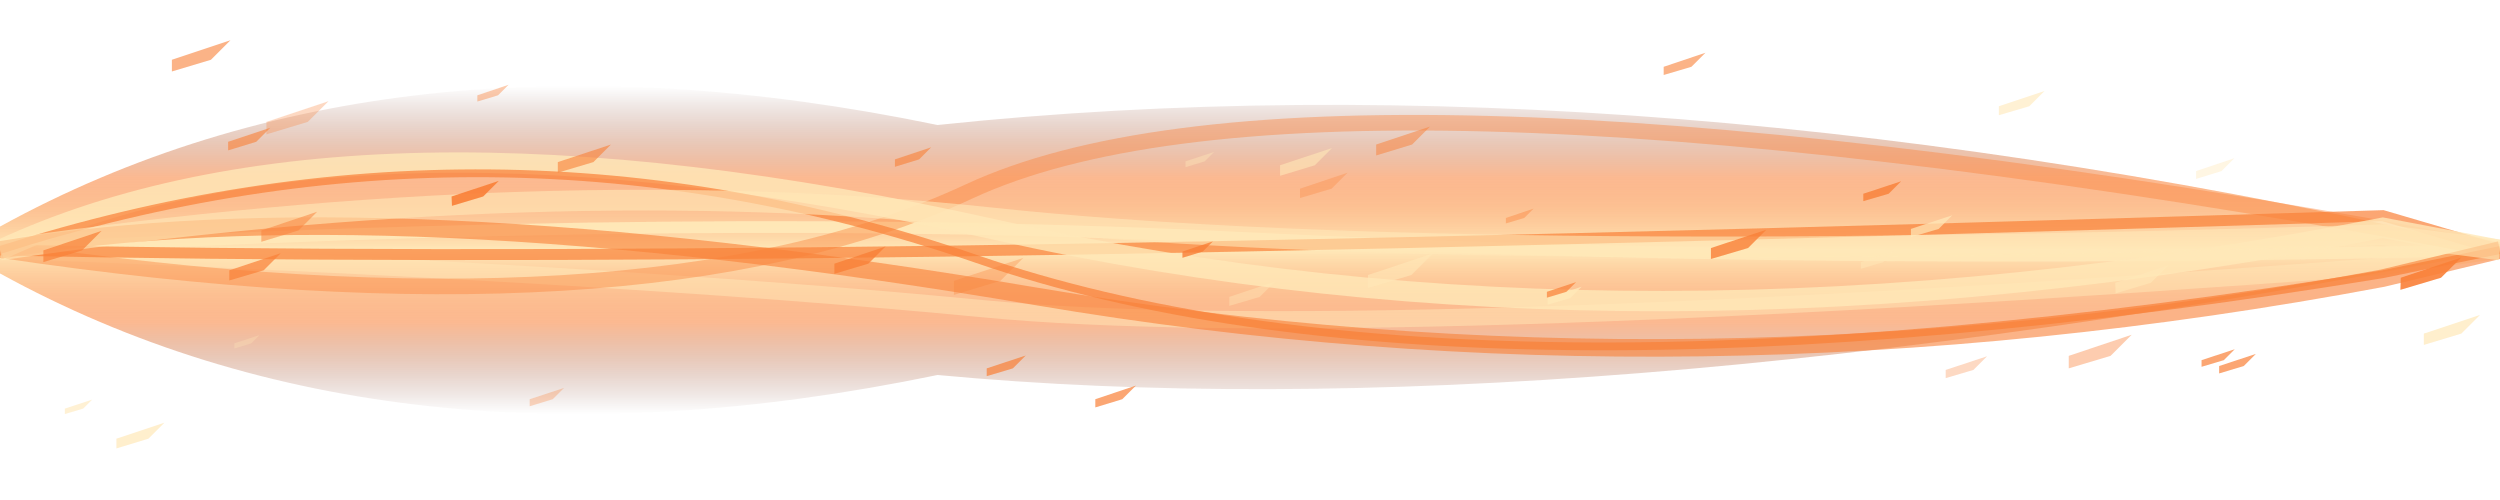
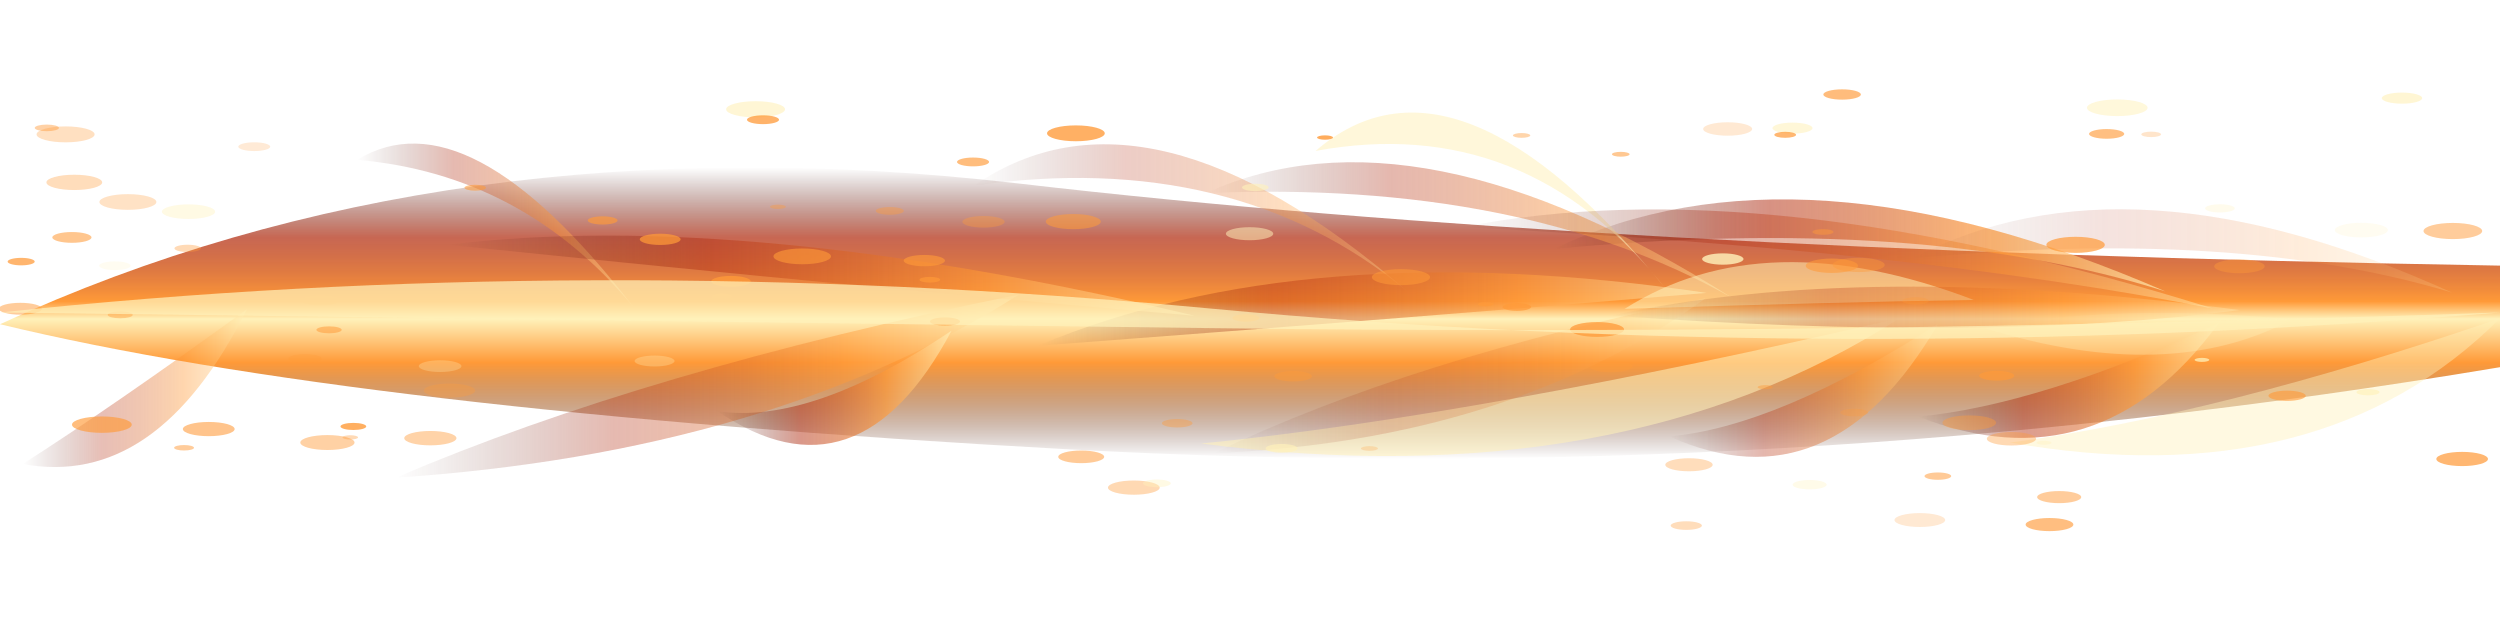
- <svg xmlns="http://www.w3.org/2000/svg" width="960" height="192" viewBox="0 0 640 128">
+ <svg xmlns="http://www.w3.org/2000/svg" width="1536" height="384" viewBox="0 0 640 128">
  <defs>
-     <linearGradient id="g" x1="0" x2="0" y1="0" y2="1">
-       <stop stop-color="#60271e" stop-opacity="0" />
-       <stop offset=".28" stop-color="#f98037" stop-opacity=".55" />
-       <stop offset=".5" stop-color="#ffe8b8" />
-       <stop offset=".72" stop-color="#f98037" stop-opacity=".55" />
-       <stop offset="1" stop-color="#60271e" stop-opacity="0" />
+     <radialGradient id="mist">
+       <stop stop-color="#b22c10" stop-opacity=".7" />
+       <stop offset=".4" stop-color="#ff9a38" stop-opacity=".38" />
+       <stop offset="1" stop-color="#37110d" stop-opacity="0" />
+     </radialGradient>
+     <linearGradient id="facet" x1="0" y1="0" x2=".78" y2="1">
+       <stop stop-color="#fff1ba" />
+       <stop offset=".23" stop-color="#ff9a38" />
+       <stop offset=".58" stop-color="#b22c10" />
+       <stop offset="1" stop-color="#37110d" stop-opacity=".12" />
+     </linearGradient>
+     <linearGradient id="hot">
+       <stop stop-color="#37110d" stop-opacity="0" />
+       <stop offset=".35" stop-color="#b22c10" stop-opacity=".75" />
+       <stop offset=".72" stop-color="#ff9a38" />
+       <stop offset="1" stop-color="#fff1ba" />
+     </linearGradient>
+     <radialGradient id="spark">
+       <stop stop-color="#fff1ba" stop-opacity=".96" />
+       <stop offset=".22" stop-color="#ff9a38" stop-opacity=".75" />
+       <stop offset="1" stop-color="#ff9a38" stop-opacity="0" />
+     </radialGradient>
+     <linearGradient id="beam" x1="0" y1="0" x2="0" y2="1">
+       <stop stop-color="#37110d" stop-opacity="0" />
+       <stop offset=".24" stop-color="#b22c10" stop-opacity=".72" />
+       <stop offset=".46" stop-color="#ff9a38" />
+       <stop offset=".52" stop-color="#fff1ba" />
+       <stop offset=".67" stop-color="#ff9a38" />
+       <stop offset="1" stop-color="#37110d" stop-opacity="0" />
    </linearGradient>
  </defs>
-   <path d="M0 58Q100 3 240 32Q420 13 640 64Q400 111 240 96Q100 125 0 70Z" fill="url(#g)" />
-   <path d="M0 64Q180 54 320 61T640 64" fill="none" stroke="#ffe8b8" stroke-width="3" opacity=".95" />
-   <path d="M0 64Q156.9 69.9 251.3 79.0T610 68.2L640 64" stroke="#ffe8b8" stroke-width="4.4" fill="none" opacity="0.5" />
-   <path d="M0 64Q163.4 88.4 248.1 49.0T610 58.5L640 64" stroke="#f98037" stroke-width="4.0" fill="none" opacity="0.4" />
-   <path d="M0 64Q102.9 66.2 241.9 64.3T610 55.2L640 64" stroke="#f98037" stroke-width="2.8" fill="none" opacity="0.7" />
-   <path d="M0 64Q90.1 22.0 254.8 58.8T610 58.3L640 64" stroke="#ffe8b8" stroke-width="5.2" fill="none" opacity="0.8" />
-   <path d="M0 64Q126.2 23.6 250.0 66.3T610 70.2L640 64" stroke="#f98037" stroke-width="2.0" fill="none" opacity="0.7" />
-   <path d="M0 64Q97.4 47.4 265.4 75.9T610 71.2L640 64" stroke="#f98037" stroke-width="4.5" fill="none" opacity="0.6" />
-   <path d="M0 64Q139.9 43.6 254.0 55.8T610 60.1L640 64" stroke="#ffe8b8" stroke-width="5.3" fill="none" opacity="0.6" />
-   <path d="M350.2 70.4l16.6 -5.5 -5.5 5.5 -11.1 3.3z" fill="#ffe8b8" opacity="0.6" />
-   <path d="M122.2 24.4l8.0 -2.7 -2.7 2.7 -5.3 1.6z" fill="#f98037" opacity="0.4" />
-   <path d="M115.6 50.3l12.1 -4.0 -4.0 4.0 -8.0 2.4z" fill="#f98037" opacity="0.9" />
-   <path d="M541.5 72.4l13.6 -4.5 -4.5 4.5 -9.0 2.7z" fill="#ffe8b8" opacity="0.6" />
-   <path d="M563.6 92.2l8.5 -2.8 -2.8 2.8 -5.7 1.7z" fill="#f98037" opacity="0.7" />
-   <path d="M529.6 91.1l16.1 -5.4 -5.4 5.4 -10.7 3.2z" fill="#f98037" opacity="0.4" />
-   <path d="M476.4 67.1l8.5 -2.8 -2.8 2.8 -5.7 1.7z" fill="#ffe8b8" opacity="0.5" />
-   <path d="M614.6 71.1l15.5 -5.2 -5.2 5.2 -10.4 3.1z" fill="#f98037" opacity="0.9" />
-   <path d="M352.3 37.0l13.8 -4.6 -4.6 4.6 -9.2 2.8z" fill="#f98037" opacity="0.5" />
-   <path d="M16.6 104.6l7.0 -2.3 -2.3 2.3 -4.7 1.4z" fill="#ffe8b8" opacity="0.6" />
-   <path d="M280.4 102.2l10.4 -3.5 -3.5 3.5 -6.9 2.1z" fill="#f98037" opacity="0.7" />
-   <path d="M44.0 15.3l15.0 -5.0 -5.0 5.0 -10.0 3.0z" fill="#f98037" opacity="0.6" />
-   <path d="M489.2 58.6l10.6 -3.5 -3.5 3.5 -7.1 2.1z" fill="#ffe8b8" opacity="0.7" />
-   <path d="M244.2 71.9l17.8 -5.9 -5.9 5.9 -11.9 3.6z" fill="#f98037" opacity="0.3" />
-   <path d="M229.1 40.8l9.3 -3.1 -3.1 3.1 -6.2 1.9z" fill="#f98037" opacity="0.6" />
-   <path d="M327.7 42.3l13.3 -4.4 -4.4 4.4 -8.9 2.7z" fill="#ffe8b8" opacity="0.6" />
-   <path d="M568.1 93.7l9.4 -3.1 -3.1 3.1 -6.3 1.9z" fill="#f98037" opacity="0.7" />
-   <path d="M425.9 17.1l10.7 -3.6 -3.6 3.6 -7.1 2.1z" fill="#f98037" opacity="0.6" />
-   <path d="M562.2 43.8l9.8 -3.3 -3.3 3.3 -6.5 2.0z" fill="#ffe8b8" opacity="0.4" />
-   <path d="M302.7 64.4l7.8 -2.6 -2.6 2.6 -5.2 1.6z" fill="#f98037" opacity="0.8" />
-   <path d="M438.0 63.5l14.2 -4.7 -4.7 4.7 -9.5 2.8z" fill="#f98037" opacity="0.8" />
-   <path d="M620.5 85.4l14.4 -4.8 -4.8 4.8 -9.6 2.9z" fill="#ffe8b8" opacity="0.7" />
-   <path d="M11.1 64.1l14.9 -5.0 -5.0 5.0 -9.9 3.0z" fill="#f98037" opacity="0.7" />
-   <path d="M58.7 69.2l13.2 -4.4 -4.4 4.4 -8.8 2.6z" fill="#f98037" opacity="0.7" />
-   <path d="M396.2 76.3l8.7 -2.9 -2.9 2.9 -5.8 1.7z" fill="#ffe8b8" opacity="0.8" />
-   <path d="M66.9 59.0l14.3 -4.8 -4.8 4.8 -9.5 2.9z" fill="#f98037" opacity="0.5" />
-   <path d="M332.8 48.3l12.2 -4.1 -4.1 4.1 -8.1 2.4z" fill="#f98037" opacity="0.3" />
-   <path d="M511.7 27.2l11.7 -3.9 -3.9 3.9 -7.8 2.3z" fill="#ffe8b8" opacity="0.6" />
-   <path d="M142.8 41.5l13.6 -4.5 -4.5 4.5 -9.1 2.7z" fill="#f98037" opacity="0.6" />
-   <path d="M477.0 49.6l9.7 -3.2 -3.2 3.2 -6.5 1.9z" fill="#f98037" opacity="0.8" />
-   <path d="M303.5 41.3l7.3 -2.4 -2.4 2.4 -4.9 1.5z" fill="#ffe8b8" opacity="0.4" />
-   <path d="M498.1 94.7l10.6 -3.5 -3.5 3.5 -7.1 2.1z" fill="#f98037" opacity="0.3" />
-   <path d="M213.6 67.5l13.1 -4.4 -4.4 4.4 -8.7 2.6z" fill="#f98037" opacity="0.8" />
-   <path d="M29.8 112.3l12.3 -4.1 -4.1 4.1 -8.2 2.5z" fill="#ffe8b8" opacity="0.7" />
-   <path d="M252.6 94.3l10.0 -3.3 -3.3 3.3 -6.7 2.0z" fill="#f98037" opacity="0.7" />
-   <path d="M68.2 31.2l15.9 -5.3 -5.3 5.3 -10.6 3.2z" fill="#f98037" opacity="0.3" />
-   <path d="M314.7 76.0l11.7 -3.9 -3.9 3.9 -7.8 2.3z" fill="#ffe8b8" opacity="0.4" />
-   <path d="M385.5 55.8l7.1 -2.4 -2.4 2.4 -4.7 1.4z" fill="#f98037" opacity="0.4" />
-   <path d="M396.0 74.7l7.5 -2.5 -2.5 2.5 -5.0 1.5z" fill="#f98037" opacity="0.7" />
-   <path d="M60.0 87.9l6.4 -2.1 -2.1 2.1 -4.3 1.3z" fill="#ffe8b8" opacity="0.3" />
-   <path d="M135.6 102.2l8.8 -2.9 -2.9 2.9 -5.9 1.8z" fill="#f98037" opacity="0.3" />
-   <path d="M58.4 36.3l10.8 -3.6 -3.6 3.6 -7.2 2.2z" fill="#f98037" opacity="0.6" />
+   <path d="M0 67 Q115 14 261 31 T640 52 L640 78 Q455 109 273 99 T0 67Z" fill="url(#beam)" />
+   <path d="M307.5 97.55 Q379.02 90.37 486.29 65.45 Q414.77 111.37 307.5 97.55Z" fill="#fff1ba" opacity="0.56" />
+   <path d="M397.74 47.74 Q460.38 17.75 554.34 58.6 Q491.7 38.75 397.74 47.74Z" fill="url(#hot)" opacity="0.69" />
+   <path d="M308.68 33.44 Q362.58 8.96 443.43 60.26 Q389.53 29.96 308.68 33.44Z" fill="url(#hot)" opacity="0.45" />
+   <path d="M249.36 31.52 Q293.66 1.02 360.11 58.45 Q315.81 22.02 249.36 31.52Z" fill="url(#hot)" opacity="0.32" />
+   <path d="M336.79 22.64 Q372.76 -8.32 426.73 58.31 Q390.75 12.68 336.79 22.64Z" fill="#fff1ba" opacity="0.54" />
+   <path d="M101.36 106.28 Q165.15 78.93 260.84 59.4 Q197.05 99.93 101.36 106.28Z" fill="url(#hot)" opacity="0.44" />
+   <path d="M265.62 72.53 Q334.13 43.79 436.89 58.98 Q368.38 64.79 265.62 72.53Z" fill="url(#hot)" opacity="0.55" />
+   <path d="M183.72 89.28 Q207.67 92.78 243.6 68.65 Q219.65 113.78 183.72 89.28Z" fill="url(#hot)" opacity="0.65" />
+   <path d="M415.9 63.07 Q451.65 40.35 505.28 60.78 Q469.53 61.35 415.9 63.07Z" fill="#fff1ba" opacity="0.53" />
+   <path d="M374.42 42.15 Q451.3 26.88 566.61 63.02 Q489.74 47.88 374.42 42.15Z" fill="url(#hot)" opacity="0.47" />
+   <path d="M310.72 100.01 Q361.08 75.89 436.61 60.36 Q386.26 96.89 310.72 100.01Z" fill="url(#hot)" opacity="0.23" />
+   <path d="M91.45 24.92 Q119.67 7.59 161.99 62.4 Q133.77 28.59 91.45 24.92Z" fill="url(#hot)" opacity="0.44" />
+   <path d="M514.53 97.3 Q567.68 90.27 640 65.49 Q594.26 111.27 514.53 97.3Z" fill="#fff1ba" opacity="0.43" />
+   <path d="M491.1 90.65 Q521.85 87.77 567.97 66.73 Q537.22 108.77 491.1 90.65Z" fill="url(#hot)" opacity="0.62" />
+   <path d="M427.35 95.72 Q454.87 93.31 496.15 66.88 Q468.63 114.31 427.35 95.72Z" fill="url(#hot)" opacity="0.46" />
+   <path d="M114.52 46.65 Q191.03 37.41 305.79 64.83 Q229.29 58.41 114.52 46.65Z" fill="url(#hot)" opacity="0.59" />
+   <path d="M508.15 68.01 Q539.63 61.68 586.84 65.7 Q555.37 82.68 508.15 68.01Z" fill="#fff1ba" opacity="0.32" />
+   <path d="M5.81 102.79 Q28.76 88.14 63.18 63.2 Q40.23 109.14 5.81 102.79Z" fill="url(#hot)" opacity="0.41" />
+   <path d="M489.59 50.13 Q544.85 21.21 627.74 58.92 Q572.48 42.21 489.59 50.13Z" fill="url(#hot)" opacity="0.18" />
+   <path d="M412.48 64.79 Q476.85 50.71 573.41 63.38 Q509.04 71.71 412.48 64.79Z" fill="url(#hot)" opacity="0.38" />
+   <ellipse cx="441.04" cy="50.31" rx="5.29" ry="1.45" fill="#fff1ba" opacity="0.81" />
+   <ellipse cx="48.04" cy="47.58" rx="3.38" ry="0.93" fill="#ff9a38" opacity="0.37" />
+   <ellipse cx="318.97" cy="65.4" rx="3.47" ry="0.95" fill="#ff9a38" opacity="0.58" />
+   <ellipse cx="290.26" cy="108.83" rx="6.62" ry="1.82" fill="#ff9a38" opacity="0.38" />
+   <ellipse cx="451.89" cy="83.12" rx="1.93" ry="0.53" fill="#ff9a38" opacity="0.44" />
+   <ellipse cx="296.15" cy="107.74" rx="3.57" ry="0.98" fill="#fff1ba" opacity="0.39" />
+   <ellipse cx="82.08" cy="60.88" rx="4.83" ry="1.33" fill="#ff9a38" opacity="0.29" />
+   <ellipse cx="585.5" cy="85.32" rx="4.77" ry="1.31" fill="#ff9a38" opacity="0.62" />
+   <ellipse cx="524.67" cy="118.29" rx="6.11" ry="1.68" fill="#ff9a38" opacity="0.64" />
+   <ellipse cx="471.58" cy="8.19" rx="4.8" ry="1.32" fill="#ff9a38" opacity="0.66" />
+   <ellipse cx="458.88" cy="16.8" rx="5.12" ry="1.41" fill="#fff1ba" opacity="0.57" />
+   <ellipse cx="412.4" cy="77.77" rx="5.55" ry="1.53" fill="#ff9a38" opacity="0.34" />
+   <ellipse cx="539.3" cy="18.28" rx="4.5" ry="1.24" fill="#ff9a38" opacity="0.63" />
+   <ellipse cx="241.92" cy="66.31" rx="3.84" ry="1.06" fill="#ff9a38" opacity="0.52" />
+   <ellipse cx="47.12" cy="98.63" rx="2.55" ry="0.7" fill="#ff9a38" opacity="0.5" />
+   <ellipse cx="321.36" cy="31.98" rx="3.42" ry="0.94" fill="#fff1ba" opacity="0.6" />
+   <ellipse cx="301.36" cy="92.35" rx="3.92" ry="1.08" fill="#ff9a38" opacity="0.39" />
+   <ellipse cx="490.39" cy="61.02" rx="3.41" ry="0.94" fill="#ff9a38" opacity="0.27" />
+   <ellipse cx="110.17" cy="96.17" rx="6.68" ry="1.84" fill="#ff9a38" opacity="0.44" />
+   <ellipse cx="18.41" cy="44.78" rx="5.01" ry="1.38" fill="#ff9a38" opacity="0.57" />
+   <ellipse cx="542.02" cy="11.59" rx="7.76" ry="2.13" fill="#fff1ba" opacity="0.52" />
+   <ellipse cx="475.82" cy="51.82" rx="6.66" ry="1.83" fill="#ff9a38" opacity="0.41" />
+   <ellipse cx="457.01" cy="18.51" rx="2.79" ry="0.77" fill="#ff9a38" opacity="0.71" />
+   <ellipse cx="5.21" cy="63.04" rx="5.53" ry="1.52" fill="#ff9a38" opacity="0.5" />
+   <ellipse cx="78.08" cy="75.83" rx="4.3" ry="1.18" fill="#ff9a38" opacity="0.26" />
+   <ellipse cx="112.67" cy="77.73" rx="5.46" ry="1.5" fill="#fff1ba" opacity="0.28" />
+   <ellipse cx="442.28" cy="17.02" rx="6.27" ry="1.72" fill="#ff9a38" opacity="0.22" />
+   <ellipse cx="19.02" cy="30.69" rx="7.14" ry="1.96" fill="#ff9a38" opacity="0.34" />
+   <ellipse cx="11.99" cy="16.74" rx="3.1" ry="0.85" fill="#ff9a38" opacity="0.45" />
+   <ellipse cx="331.04" cy="80.32" rx="4.82" ry="1.33" fill="#ff9a38" opacity="0.42" />
+   <ellipse cx="606.21" cy="84.4" rx="2.96" ry="0.81" fill="#fff1ba" opacity="0.67" />
+   <ellipse cx="32.74" cy="35.71" rx="7.29" ry="2.01" fill="#ff9a38" opacity="0.29" />
+   <ellipse cx="251.78" cy="40.78" rx="5.41" ry="1.49" fill="#ff9a38" opacity="0.36" />
+   <ellipse cx="236.63" cy="50.72" rx="5.27" ry="1.45" fill="#ff9a38" opacity="0.63" />
+   <ellipse cx="474.67" cy="89.61" rx="3.57" ry="0.98" fill="#ff9a38" opacity="0.26" />
+   <ellipse cx="614.91" cy="9.12" rx="5.17" ry="1.42" fill="#fff1ba" opacity="0.62" />
+   <ellipse cx="511.16" cy="80.19" rx="4.49" ry="1.24" fill="#ff9a38" opacity="0.67" />
+   <ellipse cx="30.78" cy="64.6" rx="3.21" ry="0.88" fill="#ff9a38" opacity="0.42" />
+   <ellipse cx="199.15" cy="36.94" rx="2.03" ry="0.56" fill="#ff9a38" opacity="0.37" />
+   <ellipse cx="89.67" cy="95.97" rx="1.99" ry="0.55" fill="#ff9a38" opacity="0.37" />
+   <ellipse cx="29.41" cy="52.03" rx="4.03" ry="1.11" fill="#fff1ba" opacity="0.21" />
+   <ellipse cx="90.46" cy="93.17" rx="3.3" ry="0.91" fill="#ff9a38" opacity="0.79" />
+   <ellipse cx="276.79" cy="100.95" rx="5.88" ry="1.62" fill="#ff9a38" opacity="0.52" />
+   <ellipse cx="16.79" cy="18.4" rx="7.43" ry="2.04" fill="#ff9a38" opacity="0.31" />
+   <ellipse cx="491.48" cy="117.13" rx="6.49" ry="1.78" fill="#ff9a38" opacity="0.22" />
+   <ellipse cx="48.26" cy="38.19" rx="6.81" ry="1.87" fill="#fff1ba" opacity="0.39" />
+   <ellipse cx="630.31" cy="101.5" rx="6.61" ry="1.82" fill="#ff9a38" opacity="0.71" />
+   <ellipse cx="431.69" cy="118.55" rx="3.99" ry="1.1" fill="#ff9a38" opacity="0.34" />
+   <ellipse cx="627.93" cy="43.14" rx="7.51" ry="2.07" fill="#ff9a38" opacity="0.5" />
+   <ellipse cx="432.38" cy="102.98" rx="6.06" ry="1.67" fill="#ff9a38" opacity="0.34" />
+   <ellipse cx="328.09" cy="98.78" rx="4.08" ry="1.12" fill="#fff1ba" opacity="0.68" />
+   <ellipse cx="205.37" cy="49.63" rx="7.36" ry="2.02" fill="#ff9a38" opacity="0.61" />
+   <ellipse cx="414.92" cy="23.49" rx="2.26" ry="0.62" fill="#ff9a38" opacity="0.55" />
+   <ellipse cx="466.67" cy="43.38" rx="2.7" ry="0.74" fill="#ff9a38" opacity="0.44" />
+   <ellipse cx="504.13" cy="92.23" rx="6.86" ry="1.89" fill="#ff9a38" opacity="0.41" />
+   <ellipse cx="604.5" cy="42.91" rx="6.79" ry="1.87" fill="#fff1ba" opacity="0.21" />
+   <ellipse cx="154.28" cy="40.43" rx="3.81" ry="1.05" fill="#ff9a38" opacity="0.66" />
+   <ellipse cx="350.58" cy="98.81" rx="2.17" ry="0.6" fill="#ff9a38" opacity="0.24" />
+   <ellipse cx="238.04" cy="55.61" rx="2.65" ry="0.73" fill="#ff9a38" opacity="0.65" />
+   <ellipse cx="531.35" cy="46.68" rx="7.48" ry="2.06" fill="#ff9a38" opacity="0.7" />
+   <ellipse cx="193.43" cy="11.98" rx="7.54" ry="2.07" fill="#fff1ba" opacity="0.61" />
+   <ellipse cx="339.21" cy="19.21" rx="2.04" ry="0.56" fill="#ff9a38" opacity="0.82" />
+   <ellipse cx="115.07" cy="83.99" rx="6.58" ry="1.81" fill="#ff9a38" opacity="0.31" />
+   <ellipse cx="83.82" cy="97.29" rx="6.94" ry="1.91" fill="#ff9a38" opacity="0.46" />
+   <ellipse cx="5.42" cy="50.97" rx="3.47" ry="0.96" fill="#ff9a38" opacity="0.73" />
+   <ellipse cx="463.27" cy="108.08" rx="4.36" ry="1.2" fill="#fff1ba" opacity="0.32" />
+   <ellipse cx="26.08" cy="92.71" rx="7.65" ry="2.1" fill="#ff9a38" opacity="0.65" />
+   <ellipse cx="275.43" cy="18.13" rx="7.39" ry="2.03" fill="#ff9a38" opacity="0.78" />
+   <ellipse cx="468.95" cy="52.03" rx="6.68" ry="1.84" fill="#ff9a38" opacity="0.58" />
+   <ellipse cx="249.1" cy="25.46" rx="4.1" ry="1.13" fill="#ff9a38" opacity="0.65" />
+   <ellipse cx="167.57" cy="76.42" rx="5.11" ry="1.4" fill="#fff1ba" opacity="0.29" />
+   <ellipse cx="195.33" cy="14.65" rx="4.1" ry="1.13" fill="#ff9a38" opacity="0.75" />
+   <ellipse cx="388.31" cy="62.58" rx="3.65" ry="1" fill="#ff9a38" opacity="0.69" />
+   <ellipse cx="358.65" cy="54.95" rx="7.44" ry="2.05" fill="#ff9a38" opacity="0.54" />
+   <ellipse cx="121.66" cy="32.06" rx="2.76" ry="0.76" fill="#ff9a38" opacity="0.56" />
+   <ellipse cx="568.31" cy="37.34" rx="3.81" ry="1.05" fill="#fff1ba" opacity="0.27" />
+   <ellipse cx="53.44" cy="93.84" rx="6.63" ry="1.82" fill="#ff9a38" opacity="0.58" />
+   <ellipse cx="389.53" cy="18.67" rx="2.22" ry="0.61" fill="#ff9a38" opacity="0.42" />
+   <ellipse cx="496.09" cy="105.89" rx="3.42" ry="0.94" fill="#ff9a38" opacity="0.52" />
+   <ellipse cx="274.76" cy="40.73" rx="7.04" ry="1.94" fill="#ff9a38" opacity="0.55" />
+   <ellipse cx="319.89" cy="43.83" rx="6.06" ry="1.67" fill="#fff1ba" opacity="0.52" />
+   <ellipse cx="514.93" cy="96.32" rx="6.3" ry="1.73" fill="#ff9a38" opacity="0.38" />
+   <ellipse cx="84.24" cy="68.44" rx="3.24" ry="0.89" fill="#ff9a38" opacity="0.52" />
+   <ellipse cx="550.7" cy="18.4" rx="2.53" ry="0.7" fill="#ff9a38" opacity="0.26" />
+   <ellipse cx="408.85" cy="68.35" rx="6.91" ry="1.9" fill="#ff9a38" opacity="0.74" />
+   <ellipse cx="563.7" cy="76.13" rx="1.88" ry="0.52" fill="#fff1ba" opacity="0.75" />
+   <ellipse cx="65.09" cy="21.55" rx="4.08" ry="1.12" fill="#ff9a38" opacity="0.21" />
+   <ellipse cx="227.79" cy="37.99" rx="3.59" ry="0.99" fill="#ff9a38" opacity="0.39" />
+   <ellipse cx="187.13" cy="56.03" rx="5.05" ry="1.39" fill="#ff9a38" opacity="0.76" />
+   <ellipse cx="380.3" cy="61.88" rx="1.94" ry="0.53" fill="#ff9a38" opacity="0.67" />
+   <ellipse cx="523.27" cy="97.35" rx="1.93" ry="0.53" fill="#fff1ba" opacity="0.34" />
+   <ellipse cx="573.3" cy="52.17" rx="6.46" ry="1.78" fill="#ff9a38" opacity="0.41" />
+   <ellipse cx="527.15" cy="111.26" rx="5.64" ry="1.55" fill="#ff9a38" opacity="0.5" />
+   <ellipse cx="184.82" cy="59.88" rx="2.59" ry="0.71" fill="#ff9a38" opacity="0.52" />
+   <ellipse cx="169.01" cy="45.27" rx="5.23" ry="1.44" fill="#ff9a38" opacity="0.72" />
+   <path d="M0 64 Q150 48 310 63 T640 64 Q465 70 310 68 T0 64Z" fill="#fff1ba" opacity=".72" />
</svg>
